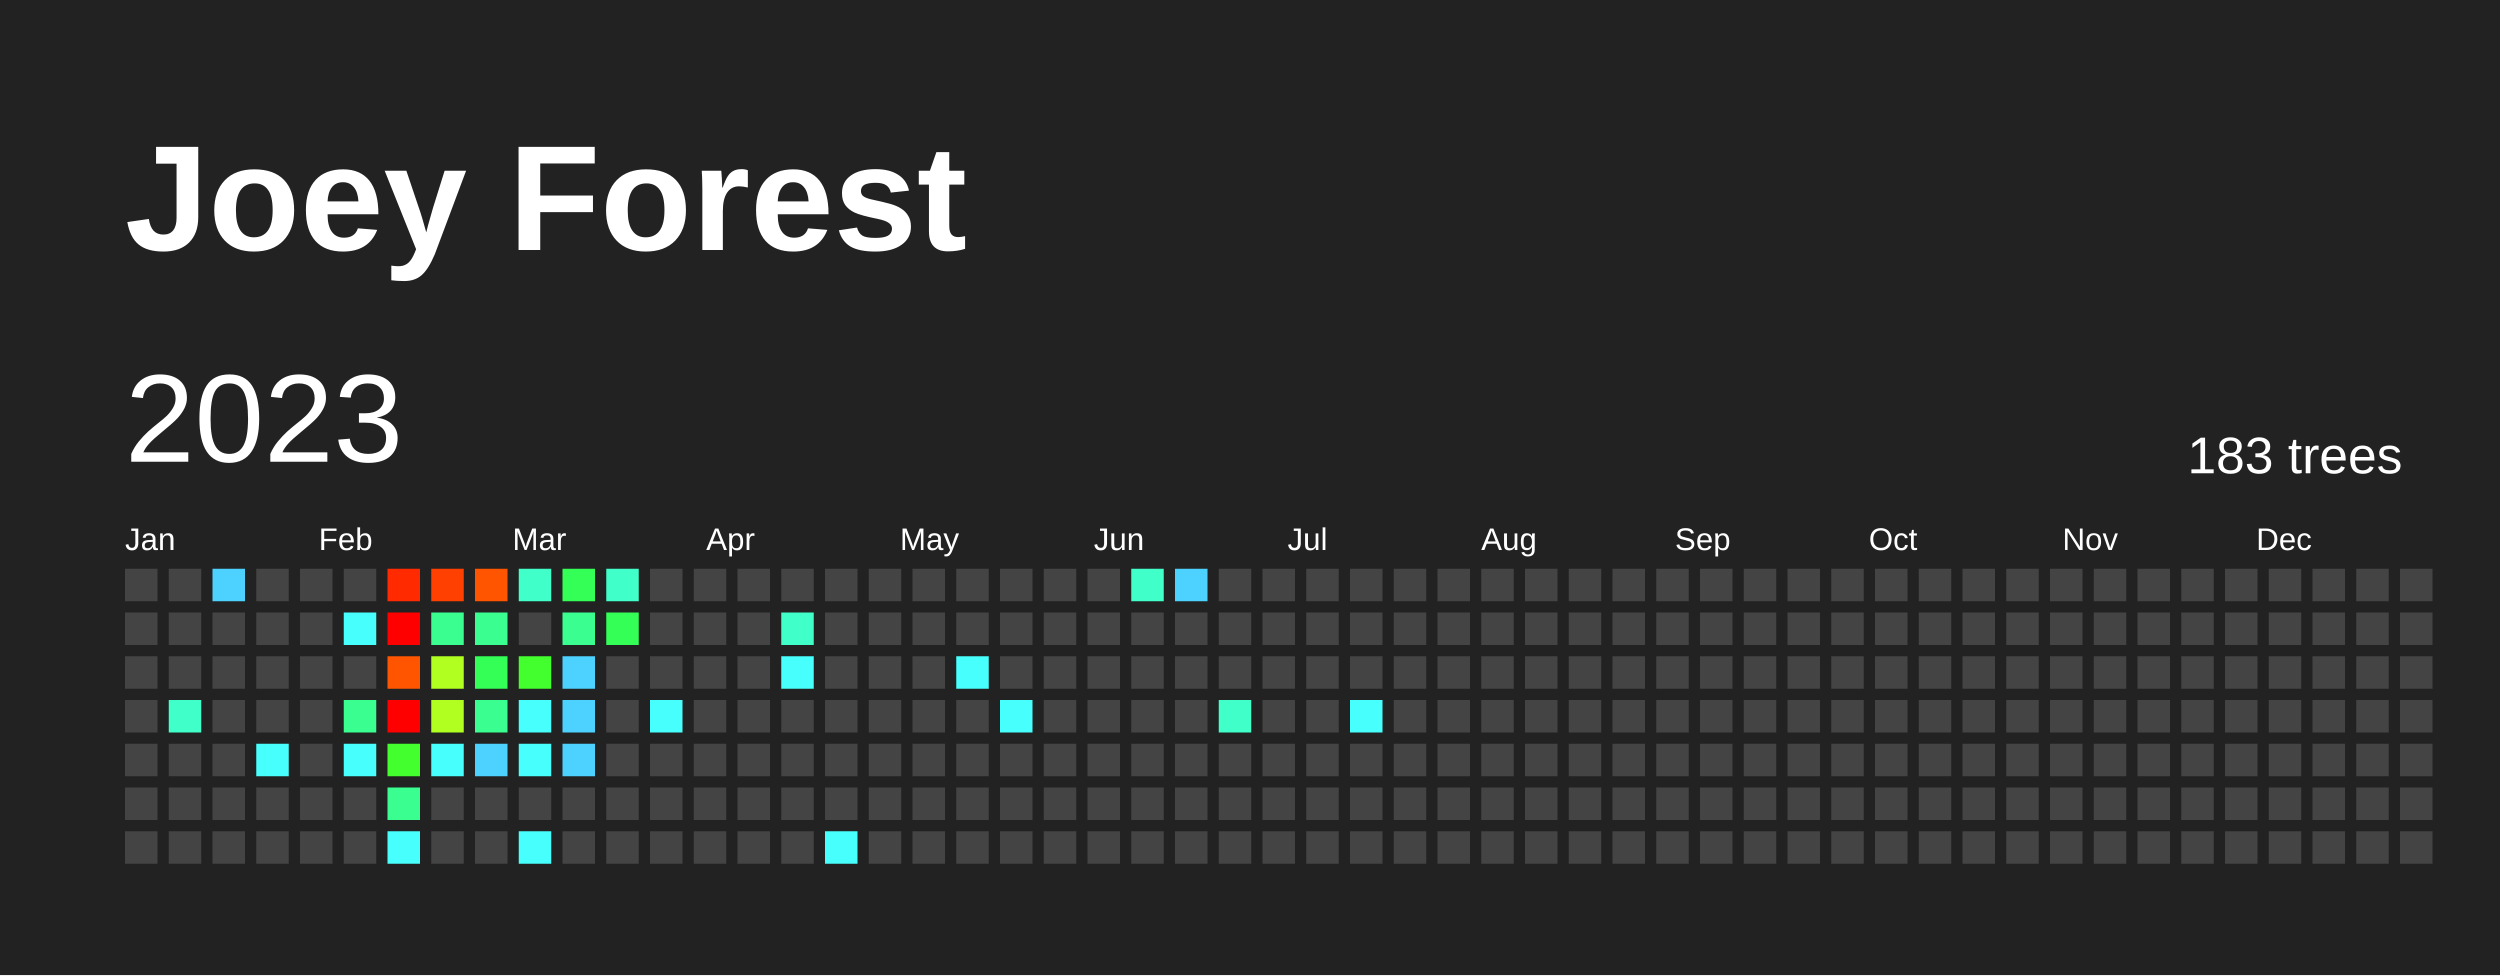
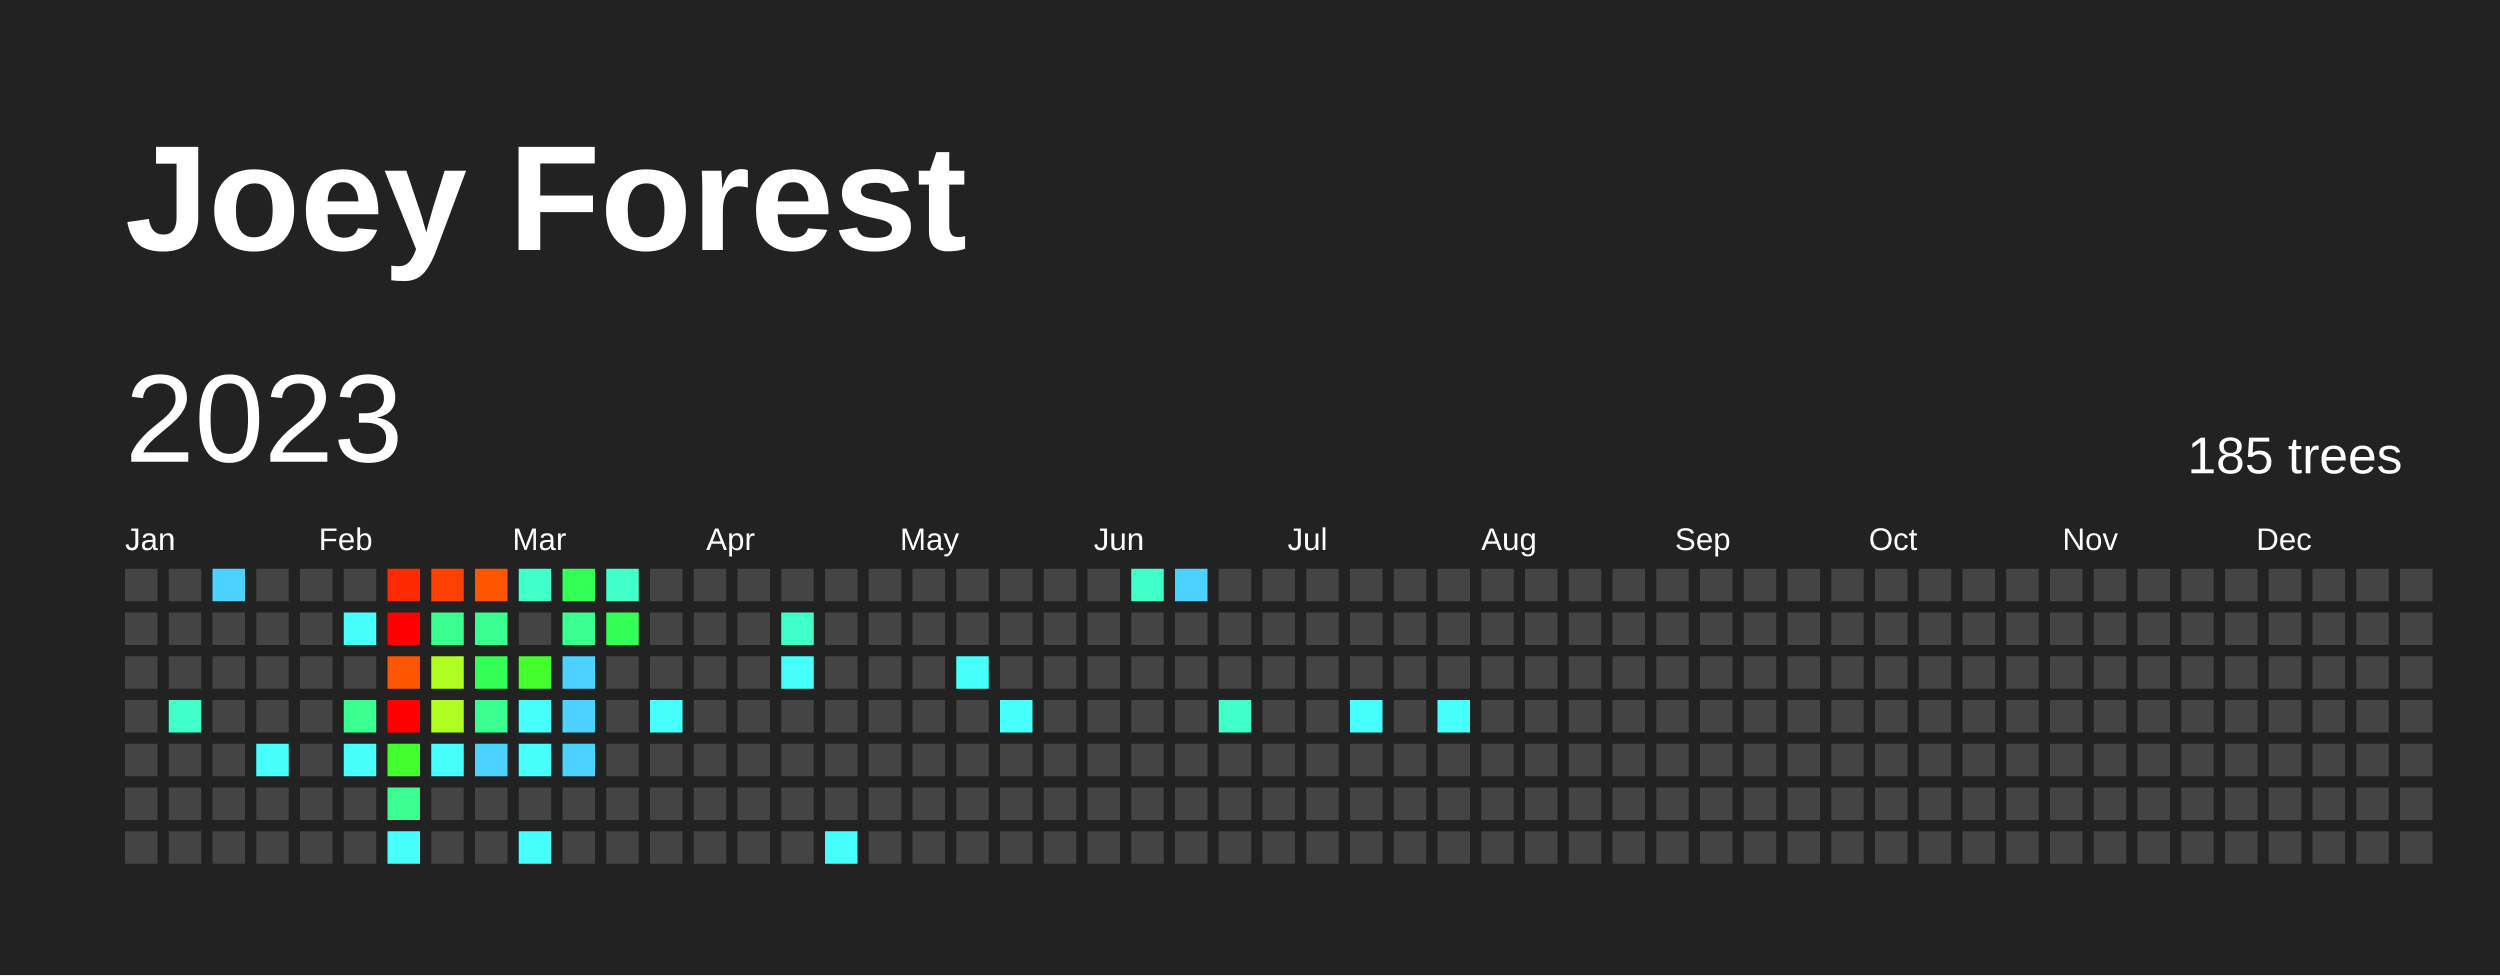
<svg xmlns="http://www.w3.org/2000/svg" baseProfile="full" height="78mm" version="1.1" viewBox="0,0,200,78" width="200mm">
  <defs />
  <rect fill="#222222" height="78" width="200" x="0" y="0" />
  <text fill="#FFFFFF" style="font-size:12px; font-family:Arial; font-weight:bold;" x="10" y="20">Joey Forest</text>
  <text dominant-baseline="hanging" fill="#FFFFFF" style="font-size:10.0px; font-family:Arial;" x="10" y="30">2023</text>
-   <text dominant-baseline="hanging" fill="#FFFFFF" style="font-size:4.125px; font-family:Arial;" x="175" y="35">183 trees</text>
+   <text dominant-baseline="hanging" fill="#FFFFFF" style="font-size:4.125px; font-family:Arial;" x="175" y="35">185 trees</text>
  <text fill="#FFFFFF" style="font-size:2.5px; font-family:Arial" x="10.0" y="44">Jan</text>
  <text fill="#FFFFFF" style="font-size:2.5px; font-family:Arial" x="25.5" y="44">Feb</text>
  <text fill="#FFFFFF" style="font-size:2.5px; font-family:Arial" x="41.0" y="44">Mar</text>
  <text fill="#FFFFFF" style="font-size:2.5px; font-family:Arial" x="56.5" y="44">Apr</text>
  <text fill="#FFFFFF" style="font-size:2.5px; font-family:Arial" x="72.0" y="44">May</text>
  <text fill="#FFFFFF" style="font-size:2.5px; font-family:Arial" x="87.5" y="44">Jun</text>
  <text fill="#FFFFFF" style="font-size:2.5px; font-family:Arial" x="103.0" y="44">Jul</text>
  <text fill="#FFFFFF" style="font-size:2.5px; font-family:Arial" x="118.5" y="44">Aug</text>
  <text fill="#FFFFFF" style="font-size:2.5px; font-family:Arial" x="134.0" y="44">Sep</text>
  <text fill="#FFFFFF" style="font-size:2.5px; font-family:Arial" x="149.5" y="44">Oct</text>
  <text fill="#FFFFFF" style="font-size:2.5px; font-family:Arial" x="165.0" y="44">Nov</text>
  <text fill="#FFFFFF" style="font-size:2.5px; font-family:Arial" x="180.5" y="44">Dec</text>
  <rect fill="#444444" height="2.6" width="2.6" x="10.0" y="45.5" />
  <rect fill="#444444" height="2.6" width="2.6" x="10.0" y="49.0" />
  <rect fill="#444444" height="2.6" width="2.6" x="10.0" y="52.5" />
  <rect fill="#444444" height="2.6" width="2.6" x="10.0" y="56.0" />
  <rect fill="#444444" height="2.6" width="2.6" x="10.0" y="59.5" />
  <rect fill="#444444" height="2.6" width="2.6" x="10.0" y="63.0" />
  <rect fill="#444444" height="2.6" width="2.6" x="10.0" y="66.5" />
  <rect fill="#444444" height="2.6" width="2.6" x="13.5" y="45.5" />
  <rect fill="#444444" height="2.6" width="2.6" x="13.5" y="49.0" />
  <rect fill="#444444" height="2.6" width="2.6" x="13.5" y="52.5" />
  <rect fill="#40ffc8" height="2.6" width="2.6" x="13.5" y="56.0" />
  <rect fill="#444444" height="2.6" width="2.6" x="13.5" y="59.5" />
  <rect fill="#444444" height="2.6" width="2.6" x="13.5" y="63.0" />
  <rect fill="#444444" height="2.6" width="2.6" x="13.5" y="66.5" />
  <rect fill="#4dd2ff" height="2.6" width="2.6" x="17.0" y="45.5" />
  <rect fill="#444444" height="2.6" width="2.6" x="17.0" y="49.0" />
  <rect fill="#444444" height="2.6" width="2.6" x="17.0" y="52.5" />
  <rect fill="#444444" height="2.6" width="2.6" x="17.0" y="56.0" />
  <rect fill="#444444" height="2.6" width="2.6" x="17.0" y="59.5" />
  <rect fill="#444444" height="2.6" width="2.6" x="17.0" y="63.0" />
  <rect fill="#444444" height="2.6" width="2.6" x="17.0" y="66.5" />
  <rect fill="#444444" height="2.6" width="2.6" x="20.5" y="45.5" />
  <rect fill="#444444" height="2.6" width="2.6" x="20.5" y="49.0" />
  <rect fill="#444444" height="2.6" width="2.6" x="20.5" y="52.5" />
  <rect fill="#444444" height="2.6" width="2.6" x="20.5" y="56.0" />
  <rect fill="#47fffc" height="2.6" width="2.6" x="20.5" y="59.5" />
  <rect fill="#444444" height="2.6" width="2.6" x="20.5" y="63.0" />
  <rect fill="#444444" height="2.6" width="2.6" x="20.5" y="66.5" />
  <rect fill="#444444" height="2.6" width="2.6" x="24.0" y="45.5" />
  <rect fill="#444444" height="2.6" width="2.6" x="24.0" y="49.0" />
  <rect fill="#444444" height="2.6" width="2.6" x="24.0" y="52.5" />
  <rect fill="#444444" height="2.6" width="2.6" x="24.0" y="56.0" />
  <rect fill="#444444" height="2.6" width="2.6" x="24.0" y="59.5" />
  <rect fill="#444444" height="2.6" width="2.6" x="24.0" y="63.0" />
  <rect fill="#444444" height="2.6" width="2.6" x="24.0" y="66.5" />
  <rect fill="#444444" height="2.6" width="2.6" x="27.5" y="45.5" />
  <rect fill="#47fffc" height="2.6" width="2.6" x="27.5" y="49.0" />
  <rect fill="#444444" height="2.6" width="2.6" x="27.5" y="52.5" />
  <rect fill="#3aff90" height="2.6" width="2.6" x="27.5" y="56.0" />
  <rect fill="#47fffc" height="2.6" width="2.6" x="27.5" y="59.5" />
  <rect fill="#444444" height="2.6" width="2.6" x="27.5" y="63.0" />
  <rect fill="#444444" height="2.6" width="2.6" x="27.5" y="66.5" />
  <rect fill="#ff2a00" height="2.6" width="2.6" x="31.0" y="45.5" />
  <rect fill="red" height="2.6" width="2.6" x="31.0" y="49.0" />
  <rect fill="#ff5500" height="2.6" width="2.6" x="31.0" y="52.5" />
  <rect fill="red" height="2.6" width="2.6" x="31.0" y="56.0" />
  <rect fill="#42ff2d" height="2.6" width="2.6" x="31.0" y="59.5" />
  <rect fill="#3aff90" height="2.6" width="2.6" x="31.0" y="63.0" />
  <rect fill="#47fffc" height="2.6" width="2.6" x="31.0" y="66.5" />
  <rect fill="#ff4000" height="2.6" width="2.6" x="34.5" y="45.5" />
  <rect fill="#3aff90" height="2.6" width="2.6" x="34.5" y="49.0" />
  <rect fill="#b0ff20" height="2.6" width="2.6" x="34.5" y="52.5" />
  <rect fill="#b0ff20" height="2.6" width="2.6" x="34.5" y="56.0" />
  <rect fill="#47fffc" height="2.6" width="2.6" x="34.5" y="59.5" />
  <rect fill="#444444" height="2.6" width="2.6" x="34.5" y="63.0" />
  <rect fill="#444444" height="2.6" width="2.6" x="34.5" y="66.5" />
  <rect fill="#ff5500" height="2.6" width="2.6" x="38.0" y="45.5" />
  <rect fill="#3aff90" height="2.6" width="2.6" x="38.0" y="49.0" />
  <rect fill="#33ff56" height="2.6" width="2.6" x="38.0" y="52.5" />
  <rect fill="#3aff90" height="2.6" width="2.6" x="38.0" y="56.0" />
  <rect fill="#4dd2ff" height="2.6" width="2.6" x="38.0" y="59.5" />
  <rect fill="#444444" height="2.6" width="2.6" x="38.0" y="63.0" />
  <rect fill="#444444" height="2.6" width="2.6" x="38.0" y="66.5" />
  <rect fill="#40ffc8" height="2.6" width="2.6" x="41.5" y="45.5" />
  <rect fill="#444444" height="2.6" width="2.6" x="41.5" y="49.0" />
  <rect fill="#42ff2d" height="2.6" width="2.6" x="41.5" y="52.5" />
  <rect fill="#47fffc" height="2.6" width="2.6" x="41.5" y="56.0" />
  <rect fill="#47fffc" height="2.6" width="2.6" x="41.5" y="59.5" />
  <rect fill="#444444" height="2.6" width="2.6" x="41.5" y="63.0" />
  <rect fill="#47fffc" height="2.6" width="2.6" x="41.5" y="66.5" />
  <rect fill="#33ff56" height="2.6" width="2.6" x="45.0" y="45.5" />
  <rect fill="#3aff90" height="2.6" width="2.6" x="45.0" y="49.0" />
  <rect fill="#4dd2ff" height="2.6" width="2.6" x="45.0" y="52.5" />
  <rect fill="#4dd2ff" height="2.6" width="2.6" x="45.0" y="56.0" />
  <rect fill="#4dd2ff" height="2.6" width="2.6" x="45.0" y="59.5" />
  <rect fill="#444444" height="2.6" width="2.6" x="45.0" y="63.0" />
  <rect fill="#444444" height="2.6" width="2.6" x="45.0" y="66.5" />
  <rect fill="#40ffc8" height="2.6" width="2.6" x="48.5" y="45.5" />
  <rect fill="#33ff56" height="2.6" width="2.6" x="48.5" y="49.0" />
  <rect fill="#444444" height="2.6" width="2.6" x="48.5" y="52.5" />
  <rect fill="#444444" height="2.6" width="2.6" x="48.5" y="56.0" />
  <rect fill="#444444" height="2.6" width="2.6" x="48.5" y="59.5" />
  <rect fill="#444444" height="2.6" width="2.6" x="48.5" y="63.0" />
  <rect fill="#444444" height="2.6" width="2.6" x="48.5" y="66.5" />
  <rect fill="#444444" height="2.6" width="2.6" x="52.0" y="45.5" />
  <rect fill="#444444" height="2.6" width="2.6" x="52.0" y="49.0" />
  <rect fill="#444444" height="2.6" width="2.6" x="52.0" y="52.5" />
  <rect fill="#47fffc" height="2.6" width="2.6" x="52.0" y="56.0" />
  <rect fill="#444444" height="2.6" width="2.6" x="52.0" y="59.5" />
  <rect fill="#444444" height="2.6" width="2.6" x="52.0" y="63.0" />
  <rect fill="#444444" height="2.6" width="2.6" x="52.0" y="66.5" />
  <rect fill="#444444" height="2.6" width="2.6" x="55.5" y="45.5" />
  <rect fill="#444444" height="2.6" width="2.6" x="55.5" y="49.0" />
  <rect fill="#444444" height="2.6" width="2.6" x="55.5" y="52.5" />
  <rect fill="#444444" height="2.6" width="2.6" x="55.5" y="56.0" />
  <rect fill="#444444" height="2.6" width="2.6" x="55.5" y="59.5" />
  <rect fill="#444444" height="2.6" width="2.6" x="55.5" y="63.0" />
  <rect fill="#444444" height="2.6" width="2.6" x="55.5" y="66.5" />
  <rect fill="#444444" height="2.6" width="2.6" x="59.0" y="45.5" />
  <rect fill="#444444" height="2.6" width="2.6" x="59.0" y="49.0" />
  <rect fill="#444444" height="2.6" width="2.6" x="59.0" y="52.5" />
  <rect fill="#444444" height="2.6" width="2.6" x="59.0" y="56.0" />
  <rect fill="#444444" height="2.6" width="2.6" x="59.0" y="59.5" />
  <rect fill="#444444" height="2.6" width="2.6" x="59.0" y="63.0" />
  <rect fill="#444444" height="2.6" width="2.6" x="59.0" y="66.5" />
  <rect fill="#444444" height="2.6" width="2.6" x="62.5" y="45.5" />
  <rect fill="#40ffc8" height="2.6" width="2.6" x="62.5" y="49.0" />
  <rect fill="#47fffc" height="2.6" width="2.6" x="62.5" y="52.5" />
  <rect fill="#444444" height="2.6" width="2.6" x="62.5" y="56.0" />
  <rect fill="#444444" height="2.6" width="2.6" x="62.5" y="59.5" />
  <rect fill="#444444" height="2.6" width="2.6" x="62.5" y="63.0" />
  <rect fill="#444444" height="2.6" width="2.6" x="62.5" y="66.5" />
  <rect fill="#444444" height="2.6" width="2.6" x="66.0" y="45.5" />
  <rect fill="#444444" height="2.6" width="2.6" x="66.0" y="49.0" />
  <rect fill="#444444" height="2.6" width="2.6" x="66.0" y="52.5" />
  <rect fill="#444444" height="2.6" width="2.6" x="66.0" y="56.0" />
  <rect fill="#444444" height="2.6" width="2.6" x="66.0" y="59.5" />
  <rect fill="#444444" height="2.6" width="2.6" x="66.0" y="63.0" />
  <rect fill="#47fffc" height="2.6" width="2.6" x="66.0" y="66.5" />
  <rect fill="#444444" height="2.6" width="2.6" x="69.5" y="45.5" />
  <rect fill="#444444" height="2.6" width="2.6" x="69.5" y="49.0" />
  <rect fill="#444444" height="2.6" width="2.6" x="69.5" y="52.5" />
  <rect fill="#444444" height="2.6" width="2.6" x="69.5" y="56.0" />
  <rect fill="#444444" height="2.6" width="2.6" x="69.5" y="59.5" />
  <rect fill="#444444" height="2.6" width="2.6" x="69.5" y="63.0" />
  <rect fill="#444444" height="2.6" width="2.6" x="69.5" y="66.5" />
  <rect fill="#444444" height="2.6" width="2.6" x="73.0" y="45.5" />
  <rect fill="#444444" height="2.6" width="2.6" x="73.0" y="49.0" />
  <rect fill="#444444" height="2.6" width="2.6" x="73.0" y="52.5" />
  <rect fill="#444444" height="2.6" width="2.6" x="73.0" y="56.0" />
  <rect fill="#444444" height="2.6" width="2.6" x="73.0" y="59.5" />
  <rect fill="#444444" height="2.6" width="2.6" x="73.0" y="63.0" />
  <rect fill="#444444" height="2.6" width="2.6" x="73.0" y="66.5" />
  <rect fill="#444444" height="2.6" width="2.6" x="76.5" y="45.5" />
  <rect fill="#444444" height="2.6" width="2.6" x="76.5" y="49.0" />
  <rect fill="#47fffc" height="2.6" width="2.6" x="76.5" y="52.5" />
  <rect fill="#444444" height="2.6" width="2.6" x="76.5" y="56.0" />
  <rect fill="#444444" height="2.6" width="2.6" x="76.5" y="59.5" />
  <rect fill="#444444" height="2.6" width="2.6" x="76.5" y="63.0" />
  <rect fill="#444444" height="2.6" width="2.6" x="76.5" y="66.5" />
  <rect fill="#444444" height="2.6" width="2.6" x="80.0" y="45.5" />
  <rect fill="#444444" height="2.6" width="2.6" x="80.0" y="49.0" />
  <rect fill="#444444" height="2.6" width="2.6" x="80.0" y="52.5" />
  <rect fill="#47fffc" height="2.6" width="2.6" x="80.0" y="56.0" />
  <rect fill="#444444" height="2.6" width="2.6" x="80.0" y="59.5" />
  <rect fill="#444444" height="2.6" width="2.6" x="80.0" y="63.0" />
  <rect fill="#444444" height="2.6" width="2.6" x="80.0" y="66.5" />
  <rect fill="#444444" height="2.6" width="2.6" x="83.5" y="45.5" />
  <rect fill="#444444" height="2.6" width="2.6" x="83.5" y="49.0" />
  <rect fill="#444444" height="2.6" width="2.6" x="83.5" y="52.5" />
  <rect fill="#444444" height="2.6" width="2.6" x="83.5" y="56.0" />
  <rect fill="#444444" height="2.6" width="2.6" x="83.5" y="59.5" />
  <rect fill="#444444" height="2.6" width="2.6" x="83.5" y="63.0" />
  <rect fill="#444444" height="2.6" width="2.6" x="83.5" y="66.5" />
  <rect fill="#444444" height="2.6" width="2.6" x="87.0" y="45.5" />
  <rect fill="#444444" height="2.6" width="2.6" x="87.0" y="49.0" />
  <rect fill="#444444" height="2.6" width="2.6" x="87.0" y="52.5" />
  <rect fill="#444444" height="2.6" width="2.6" x="87.0" y="56.0" />
  <rect fill="#444444" height="2.6" width="2.6" x="87.0" y="59.5" />
  <rect fill="#444444" height="2.6" width="2.6" x="87.0" y="63.0" />
  <rect fill="#444444" height="2.6" width="2.6" x="87.0" y="66.5" />
  <rect fill="#40ffc8" height="2.6" width="2.6" x="90.5" y="45.5" />
  <rect fill="#444444" height="2.6" width="2.6" x="90.5" y="49.0" />
  <rect fill="#444444" height="2.6" width="2.6" x="90.5" y="52.5" />
  <rect fill="#444444" height="2.6" width="2.6" x="90.5" y="56.0" />
  <rect fill="#444444" height="2.6" width="2.6" x="90.5" y="59.5" />
  <rect fill="#444444" height="2.6" width="2.6" x="90.5" y="63.0" />
  <rect fill="#444444" height="2.6" width="2.6" x="90.5" y="66.5" />
  <rect fill="#4dd2ff" height="2.6" width="2.6" x="94.0" y="45.5" />
  <rect fill="#444444" height="2.6" width="2.6" x="94.0" y="49.0" />
  <rect fill="#444444" height="2.6" width="2.6" x="94.0" y="52.5" />
  <rect fill="#444444" height="2.6" width="2.6" x="94.0" y="56.0" />
  <rect fill="#444444" height="2.6" width="2.6" x="94.0" y="59.5" />
  <rect fill="#444444" height="2.6" width="2.6" x="94.0" y="63.0" />
  <rect fill="#444444" height="2.6" width="2.6" x="94.0" y="66.5" />
  <rect fill="#444444" height="2.6" width="2.6" x="97.5" y="45.5" />
  <rect fill="#444444" height="2.6" width="2.6" x="97.5" y="49.0" />
  <rect fill="#444444" height="2.6" width="2.6" x="97.5" y="52.5" />
  <rect fill="#40ffc8" height="2.6" width="2.6" x="97.5" y="56.0" />
  <rect fill="#444444" height="2.6" width="2.6" x="97.5" y="59.5" />
  <rect fill="#444444" height="2.6" width="2.6" x="97.5" y="63.0" />
  <rect fill="#444444" height="2.6" width="2.6" x="97.5" y="66.5" />
  <rect fill="#444444" height="2.6" width="2.6" x="101.0" y="45.5" />
  <rect fill="#444444" height="2.6" width="2.6" x="101.0" y="49.0" />
  <rect fill="#444444" height="2.6" width="2.6" x="101.0" y="52.5" />
  <rect fill="#444444" height="2.6" width="2.6" x="101.0" y="56.0" />
  <rect fill="#444444" height="2.6" width="2.6" x="101.0" y="59.5" />
  <rect fill="#444444" height="2.6" width="2.6" x="101.0" y="63.0" />
  <rect fill="#444444" height="2.6" width="2.6" x="101.0" y="66.5" />
  <rect fill="#444444" height="2.6" width="2.6" x="104.5" y="45.5" />
  <rect fill="#444444" height="2.6" width="2.6" x="104.5" y="49.0" />
  <rect fill="#444444" height="2.6" width="2.6" x="104.5" y="52.5" />
  <rect fill="#444444" height="2.6" width="2.6" x="104.5" y="56.0" />
  <rect fill="#444444" height="2.6" width="2.6" x="104.5" y="59.5" />
  <rect fill="#444444" height="2.6" width="2.6" x="104.5" y="63.0" />
  <rect fill="#444444" height="2.6" width="2.6" x="104.5" y="66.5" />
  <rect fill="#444444" height="2.6" width="2.6" x="108.0" y="45.5" />
  <rect fill="#444444" height="2.6" width="2.6" x="108.0" y="49.0" />
  <rect fill="#444444" height="2.6" width="2.6" x="108.0" y="52.5" />
  <rect fill="#47fffc" height="2.6" width="2.6" x="108.0" y="56.0" />
  <rect fill="#444444" height="2.6" width="2.6" x="108.0" y="59.5" />
  <rect fill="#444444" height="2.6" width="2.6" x="108.0" y="63.0" />
  <rect fill="#444444" height="2.6" width="2.6" x="108.0" y="66.5" />
  <rect fill="#444444" height="2.6" width="2.6" x="111.5" y="45.5" />
  <rect fill="#444444" height="2.6" width="2.6" x="111.5" y="49.0" />
  <rect fill="#444444" height="2.6" width="2.6" x="111.5" y="52.5" />
  <rect fill="#444444" height="2.6" width="2.6" x="111.5" y="56.0" />
  <rect fill="#444444" height="2.6" width="2.6" x="111.5" y="59.5" />
  <rect fill="#444444" height="2.6" width="2.6" x="111.5" y="63.0" />
  <rect fill="#444444" height="2.6" width="2.6" x="111.5" y="66.5" />
  <rect fill="#444444" height="2.6" width="2.6" x="115.0" y="45.5" />
  <rect fill="#444444" height="2.6" width="2.6" x="115.0" y="49.0" />
  <rect fill="#444444" height="2.6" width="2.6" x="115.0" y="52.5" />
-   <rect fill="#444444" height="2.6" width="2.6" x="115.0" y="56.0" />
+   <rect fill="#47fffc" height="2.6" width="2.6" x="115.0" y="56.0" />
  <rect fill="#444444" height="2.6" width="2.6" x="115.0" y="59.5" />
  <rect fill="#444444" height="2.6" width="2.6" x="115.0" y="63.0" />
  <rect fill="#444444" height="2.6" width="2.6" x="115.0" y="66.5" />
  <rect fill="#444444" height="2.6" width="2.6" x="118.5" y="45.5" />
  <rect fill="#444444" height="2.6" width="2.6" x="118.5" y="49.0" />
  <rect fill="#444444" height="2.6" width="2.6" x="118.5" y="52.5" />
  <rect fill="#444444" height="2.6" width="2.6" x="118.5" y="56.0" />
  <rect fill="#444444" height="2.6" width="2.6" x="118.5" y="59.5" />
  <rect fill="#444444" height="2.6" width="2.6" x="118.5" y="63.0" />
  <rect fill="#444444" height="2.6" width="2.6" x="118.5" y="66.5" />
  <rect fill="#444444" height="2.6" width="2.6" x="122.0" y="45.5" />
  <rect fill="#444444" height="2.6" width="2.6" x="122.0" y="49.0" />
  <rect fill="#444444" height="2.6" width="2.6" x="122.0" y="52.5" />
  <rect fill="#444444" height="2.6" width="2.6" x="122.0" y="56.0" />
  <rect fill="#444444" height="2.6" width="2.6" x="122.0" y="59.5" />
  <rect fill="#444444" height="2.6" width="2.6" x="122.0" y="63.0" />
  <rect fill="#444444" height="2.6" width="2.6" x="122.0" y="66.5" />
  <rect fill="#444444" height="2.6" width="2.6" x="125.5" y="45.5" />
  <rect fill="#444444" height="2.6" width="2.6" x="125.5" y="49.0" />
  <rect fill="#444444" height="2.6" width="2.6" x="125.5" y="52.5" />
  <rect fill="#444444" height="2.6" width="2.6" x="125.5" y="56.0" />
  <rect fill="#444444" height="2.6" width="2.6" x="125.5" y="59.5" />
  <rect fill="#444444" height="2.6" width="2.6" x="125.5" y="63.0" />
  <rect fill="#444444" height="2.6" width="2.6" x="125.5" y="66.5" />
  <rect fill="#444444" height="2.6" width="2.6" x="129.0" y="45.5" />
  <rect fill="#444444" height="2.6" width="2.6" x="129.0" y="49.0" />
  <rect fill="#444444" height="2.6" width="2.6" x="129.0" y="52.5" />
  <rect fill="#444444" height="2.6" width="2.6" x="129.0" y="56.0" />
  <rect fill="#444444" height="2.6" width="2.6" x="129.0" y="59.5" />
  <rect fill="#444444" height="2.6" width="2.6" x="129.0" y="63.0" />
  <rect fill="#444444" height="2.6" width="2.6" x="129.0" y="66.5" />
  <rect fill="#444444" height="2.6" width="2.6" x="132.5" y="45.5" />
  <rect fill="#444444" height="2.6" width="2.6" x="132.5" y="49.0" />
  <rect fill="#444444" height="2.6" width="2.6" x="132.5" y="52.5" />
  <rect fill="#444444" height="2.6" width="2.6" x="132.5" y="56.0" />
  <rect fill="#444444" height="2.6" width="2.6" x="132.5" y="59.5" />
  <rect fill="#444444" height="2.6" width="2.6" x="132.5" y="63.0" />
  <rect fill="#444444" height="2.6" width="2.6" x="132.5" y="66.5" />
  <rect fill="#444444" height="2.6" width="2.6" x="136.0" y="45.5" />
  <rect fill="#444444" height="2.6" width="2.6" x="136.0" y="49.0" />
  <rect fill="#444444" height="2.6" width="2.6" x="136.0" y="52.5" />
  <rect fill="#444444" height="2.6" width="2.6" x="136.0" y="56.0" />
  <rect fill="#444444" height="2.6" width="2.6" x="136.0" y="59.5" />
  <rect fill="#444444" height="2.6" width="2.6" x="136.0" y="63.0" />
  <rect fill="#444444" height="2.6" width="2.6" x="136.0" y="66.5" />
  <rect fill="#444444" height="2.6" width="2.6" x="139.5" y="45.5" />
  <rect fill="#444444" height="2.6" width="2.6" x="139.5" y="49.0" />
  <rect fill="#444444" height="2.6" width="2.6" x="139.5" y="52.5" />
  <rect fill="#444444" height="2.6" width="2.6" x="139.5" y="56.0" />
  <rect fill="#444444" height="2.6" width="2.6" x="139.5" y="59.5" />
  <rect fill="#444444" height="2.6" width="2.6" x="139.5" y="63.0" />
  <rect fill="#444444" height="2.6" width="2.6" x="139.5" y="66.5" />
  <rect fill="#444444" height="2.6" width="2.6" x="143.0" y="45.5" />
  <rect fill="#444444" height="2.6" width="2.6" x="143.0" y="49.0" />
  <rect fill="#444444" height="2.6" width="2.6" x="143.0" y="52.5" />
  <rect fill="#444444" height="2.6" width="2.6" x="143.0" y="56.0" />
  <rect fill="#444444" height="2.6" width="2.6" x="143.0" y="59.5" />
  <rect fill="#444444" height="2.6" width="2.6" x="143.0" y="63.0" />
  <rect fill="#444444" height="2.6" width="2.6" x="143.0" y="66.5" />
  <rect fill="#444444" height="2.6" width="2.6" x="146.5" y="45.5" />
  <rect fill="#444444" height="2.6" width="2.6" x="146.5" y="49.0" />
  <rect fill="#444444" height="2.6" width="2.6" x="146.5" y="52.5" />
  <rect fill="#444444" height="2.6" width="2.6" x="146.5" y="56.0" />
  <rect fill="#444444" height="2.6" width="2.6" x="146.5" y="59.5" />
  <rect fill="#444444" height="2.6" width="2.6" x="146.5" y="63.0" />
  <rect fill="#444444" height="2.6" width="2.6" x="146.5" y="66.5" />
  <rect fill="#444444" height="2.6" width="2.6" x="150.0" y="45.5" />
  <rect fill="#444444" height="2.6" width="2.6" x="150.0" y="49.0" />
  <rect fill="#444444" height="2.6" width="2.6" x="150.0" y="52.5" />
  <rect fill="#444444" height="2.6" width="2.6" x="150.0" y="56.0" />
  <rect fill="#444444" height="2.6" width="2.6" x="150.0" y="59.5" />
  <rect fill="#444444" height="2.6" width="2.6" x="150.0" y="63.0" />
  <rect fill="#444444" height="2.6" width="2.6" x="150.0" y="66.5" />
  <rect fill="#444444" height="2.6" width="2.6" x="153.5" y="45.5" />
  <rect fill="#444444" height="2.6" width="2.6" x="153.5" y="49.0" />
  <rect fill="#444444" height="2.6" width="2.6" x="153.5" y="52.5" />
  <rect fill="#444444" height="2.6" width="2.6" x="153.5" y="56.0" />
  <rect fill="#444444" height="2.6" width="2.6" x="153.5" y="59.5" />
  <rect fill="#444444" height="2.6" width="2.6" x="153.5" y="63.0" />
  <rect fill="#444444" height="2.6" width="2.6" x="153.5" y="66.5" />
  <rect fill="#444444" height="2.6" width="2.6" x="157.0" y="45.5" />
  <rect fill="#444444" height="2.6" width="2.6" x="157.0" y="49.0" />
  <rect fill="#444444" height="2.6" width="2.6" x="157.0" y="52.5" />
  <rect fill="#444444" height="2.6" width="2.6" x="157.0" y="56.0" />
  <rect fill="#444444" height="2.6" width="2.6" x="157.0" y="59.5" />
  <rect fill="#444444" height="2.6" width="2.6" x="157.0" y="63.0" />
  <rect fill="#444444" height="2.6" width="2.6" x="157.0" y="66.5" />
  <rect fill="#444444" height="2.6" width="2.6" x="160.5" y="45.5" />
  <rect fill="#444444" height="2.6" width="2.6" x="160.5" y="49.0" />
  <rect fill="#444444" height="2.6" width="2.6" x="160.5" y="52.5" />
  <rect fill="#444444" height="2.6" width="2.6" x="160.5" y="56.0" />
  <rect fill="#444444" height="2.6" width="2.6" x="160.5" y="59.5" />
  <rect fill="#444444" height="2.6" width="2.6" x="160.5" y="63.0" />
  <rect fill="#444444" height="2.6" width="2.6" x="160.5" y="66.5" />
  <rect fill="#444444" height="2.6" width="2.6" x="164.0" y="45.5" />
  <rect fill="#444444" height="2.6" width="2.6" x="164.0" y="49.0" />
  <rect fill="#444444" height="2.6" width="2.6" x="164.0" y="52.5" />
  <rect fill="#444444" height="2.6" width="2.6" x="164.0" y="56.0" />
  <rect fill="#444444" height="2.6" width="2.6" x="164.0" y="59.5" />
  <rect fill="#444444" height="2.6" width="2.6" x="164.0" y="63.0" />
  <rect fill="#444444" height="2.6" width="2.6" x="164.0" y="66.5" />
  <rect fill="#444444" height="2.6" width="2.6" x="167.5" y="45.5" />
  <rect fill="#444444" height="2.6" width="2.6" x="167.5" y="49.0" />
  <rect fill="#444444" height="2.6" width="2.6" x="167.5" y="52.5" />
  <rect fill="#444444" height="2.6" width="2.6" x="167.5" y="56.0" />
  <rect fill="#444444" height="2.6" width="2.6" x="167.5" y="59.5" />
  <rect fill="#444444" height="2.6" width="2.6" x="167.5" y="63.0" />
  <rect fill="#444444" height="2.6" width="2.6" x="167.5" y="66.5" />
  <rect fill="#444444" height="2.6" width="2.6" x="171.0" y="45.5" />
  <rect fill="#444444" height="2.6" width="2.6" x="171.0" y="49.0" />
  <rect fill="#444444" height="2.6" width="2.6" x="171.0" y="52.5" />
  <rect fill="#444444" height="2.6" width="2.6" x="171.0" y="56.0" />
  <rect fill="#444444" height="2.6" width="2.6" x="171.0" y="59.5" />
  <rect fill="#444444" height="2.6" width="2.6" x="171.0" y="63.0" />
  <rect fill="#444444" height="2.6" width="2.6" x="171.0" y="66.5" />
  <rect fill="#444444" height="2.6" width="2.6" x="174.5" y="45.5" />
  <rect fill="#444444" height="2.6" width="2.6" x="174.5" y="49.0" />
  <rect fill="#444444" height="2.6" width="2.6" x="174.5" y="52.5" />
  <rect fill="#444444" height="2.6" width="2.6" x="174.5" y="56.0" />
  <rect fill="#444444" height="2.6" width="2.6" x="174.5" y="59.5" />
  <rect fill="#444444" height="2.6" width="2.6" x="174.5" y="63.0" />
  <rect fill="#444444" height="2.6" width="2.6" x="174.5" y="66.5" />
  <rect fill="#444444" height="2.6" width="2.6" x="178.0" y="45.5" />
  <rect fill="#444444" height="2.6" width="2.6" x="178.0" y="49.0" />
  <rect fill="#444444" height="2.6" width="2.6" x="178.0" y="52.5" />
  <rect fill="#444444" height="2.6" width="2.6" x="178.0" y="56.0" />
  <rect fill="#444444" height="2.6" width="2.6" x="178.0" y="59.5" />
  <rect fill="#444444" height="2.6" width="2.6" x="178.0" y="63.0" />
  <rect fill="#444444" height="2.6" width="2.6" x="178.0" y="66.5" />
  <rect fill="#444444" height="2.6" width="2.6" x="181.5" y="45.5" />
  <rect fill="#444444" height="2.6" width="2.6" x="181.5" y="49.0" />
  <rect fill="#444444" height="2.6" width="2.6" x="181.5" y="52.5" />
  <rect fill="#444444" height="2.6" width="2.6" x="181.5" y="56.0" />
  <rect fill="#444444" height="2.6" width="2.6" x="181.5" y="59.5" />
  <rect fill="#444444" height="2.6" width="2.6" x="181.5" y="63.0" />
  <rect fill="#444444" height="2.6" width="2.6" x="181.5" y="66.5" />
  <rect fill="#444444" height="2.6" width="2.6" x="185.0" y="45.5" />
  <rect fill="#444444" height="2.6" width="2.6" x="185.0" y="49.0" />
  <rect fill="#444444" height="2.6" width="2.6" x="185.0" y="52.5" />
  <rect fill="#444444" height="2.6" width="2.6" x="185.0" y="56.0" />
  <rect fill="#444444" height="2.6" width="2.6" x="185.0" y="59.5" />
  <rect fill="#444444" height="2.6" width="2.6" x="185.0" y="63.0" />
  <rect fill="#444444" height="2.6" width="2.6" x="185.0" y="66.5" />
  <rect fill="#444444" height="2.6" width="2.6" x="188.5" y="45.5" />
  <rect fill="#444444" height="2.6" width="2.6" x="188.5" y="49.0" />
  <rect fill="#444444" height="2.6" width="2.6" x="188.5" y="52.5" />
  <rect fill="#444444" height="2.6" width="2.6" x="188.5" y="56.0" />
  <rect fill="#444444" height="2.6" width="2.6" x="188.5" y="59.5" />
  <rect fill="#444444" height="2.6" width="2.6" x="188.5" y="63.0" />
  <rect fill="#444444" height="2.6" width="2.6" x="188.5" y="66.5" />
  <rect fill="#444444" height="2.6" width="2.6" x="192.0" y="45.5" />
  <rect fill="#444444" height="2.6" width="2.6" x="192.0" y="49.0" />
  <rect fill="#444444" height="2.6" width="2.6" x="192.0" y="52.5" />
  <rect fill="#444444" height="2.6" width="2.6" x="192.0" y="56.0" />
  <rect fill="#444444" height="2.6" width="2.6" x="192.0" y="59.5" />
  <rect fill="#444444" height="2.6" width="2.6" x="192.0" y="63.0" />
  <rect fill="#444444" height="2.6" width="2.6" x="192.0" y="66.5" />
</svg>
